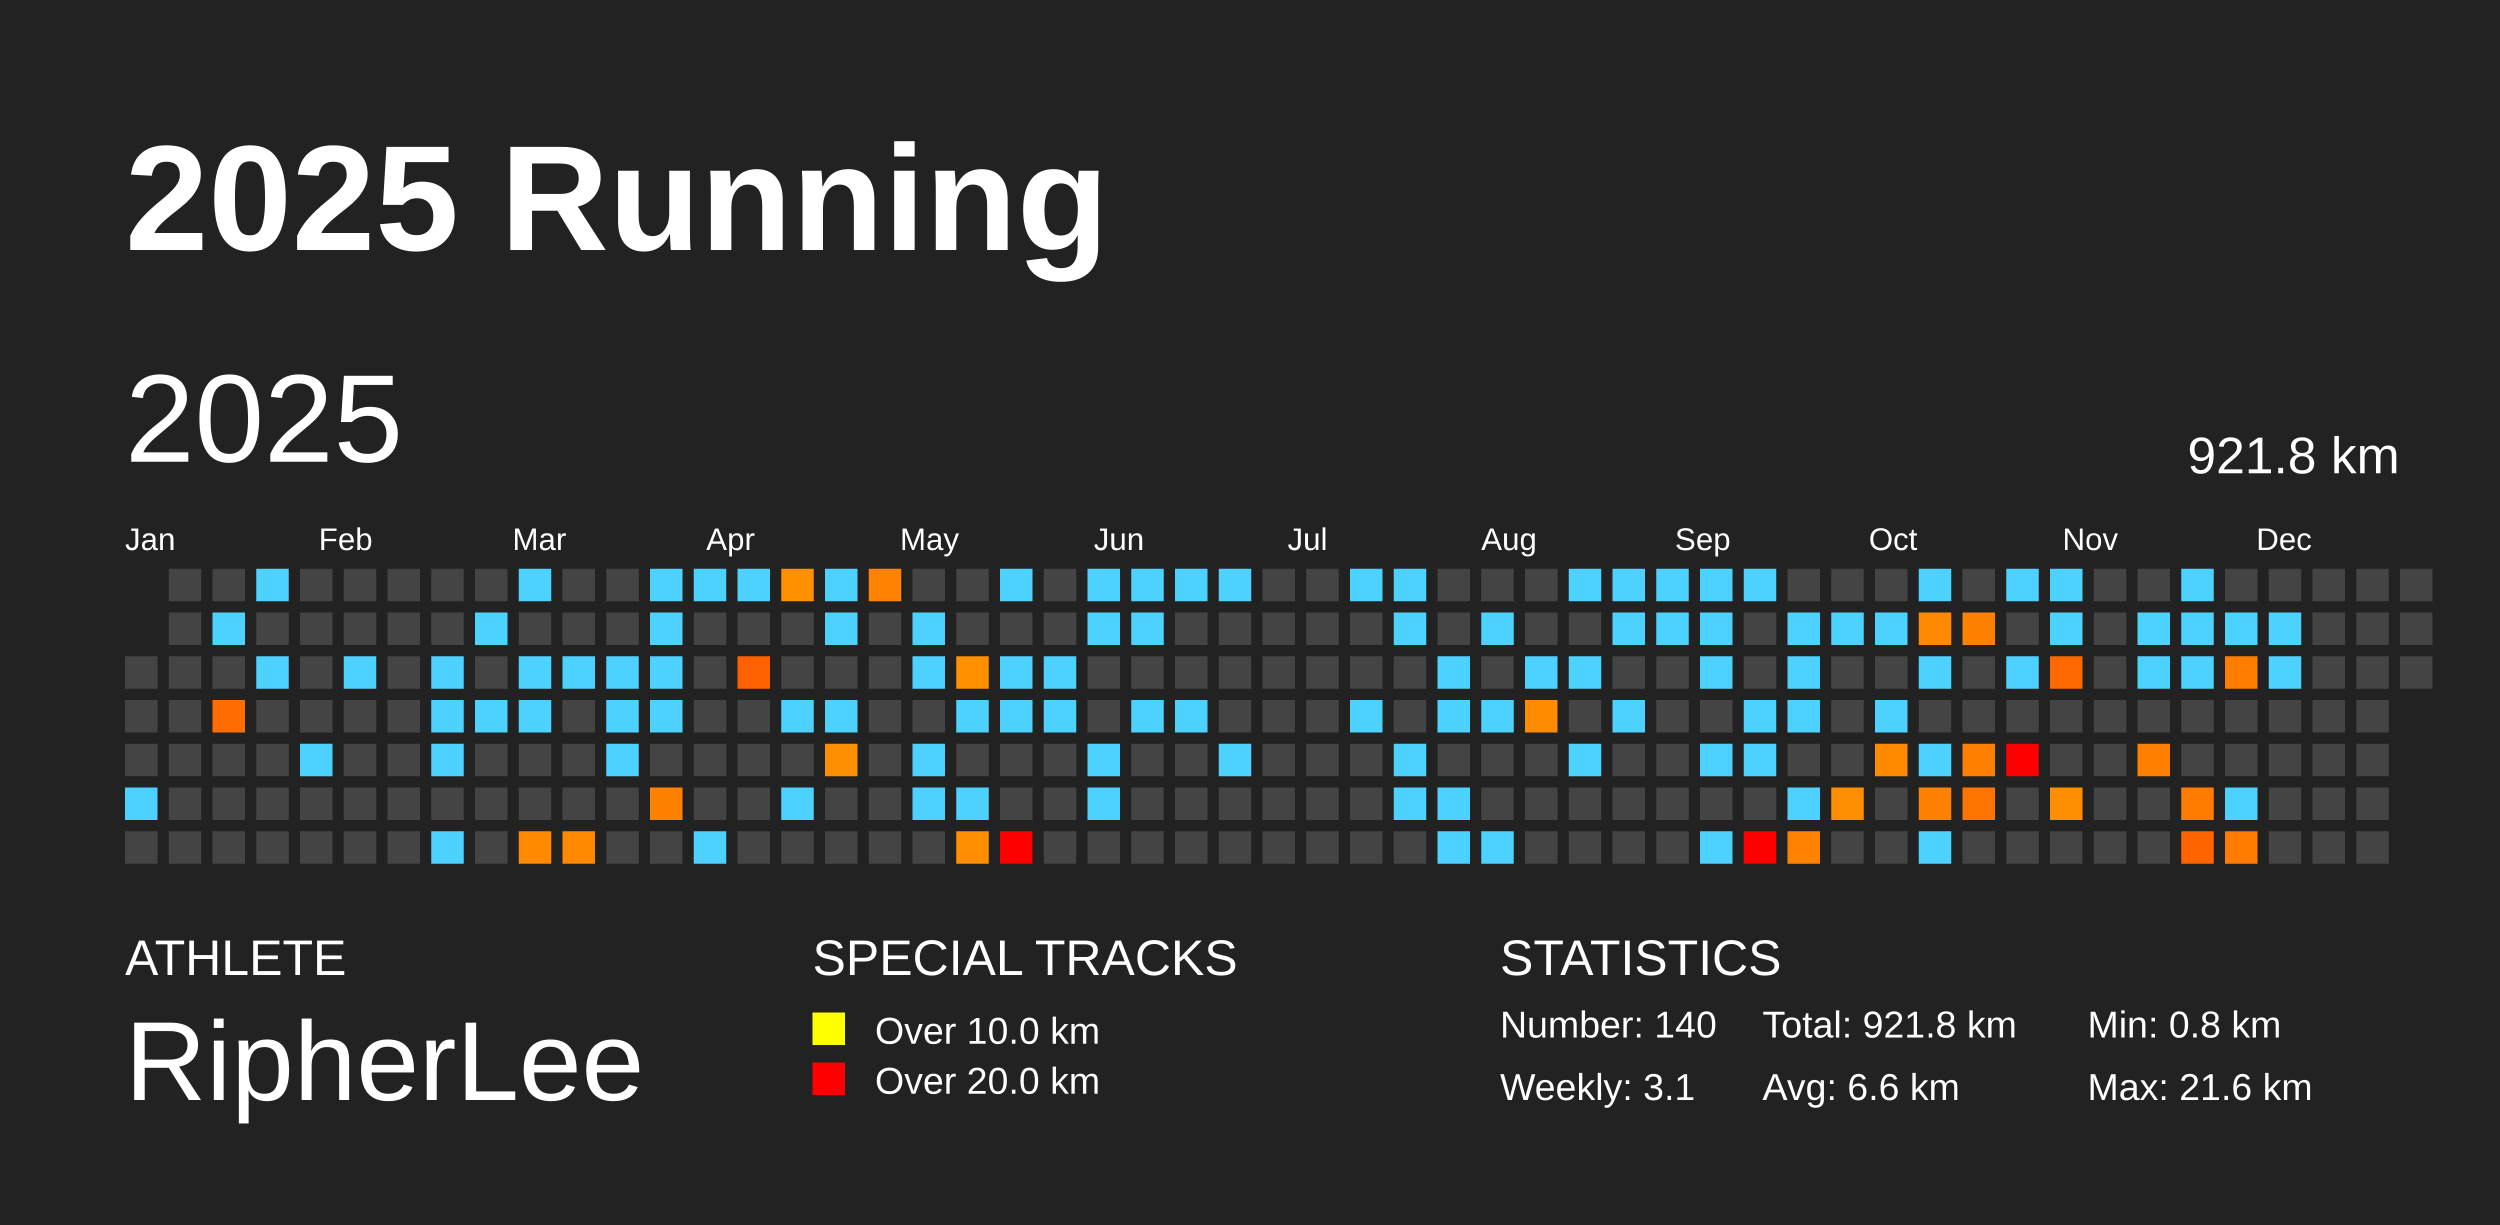
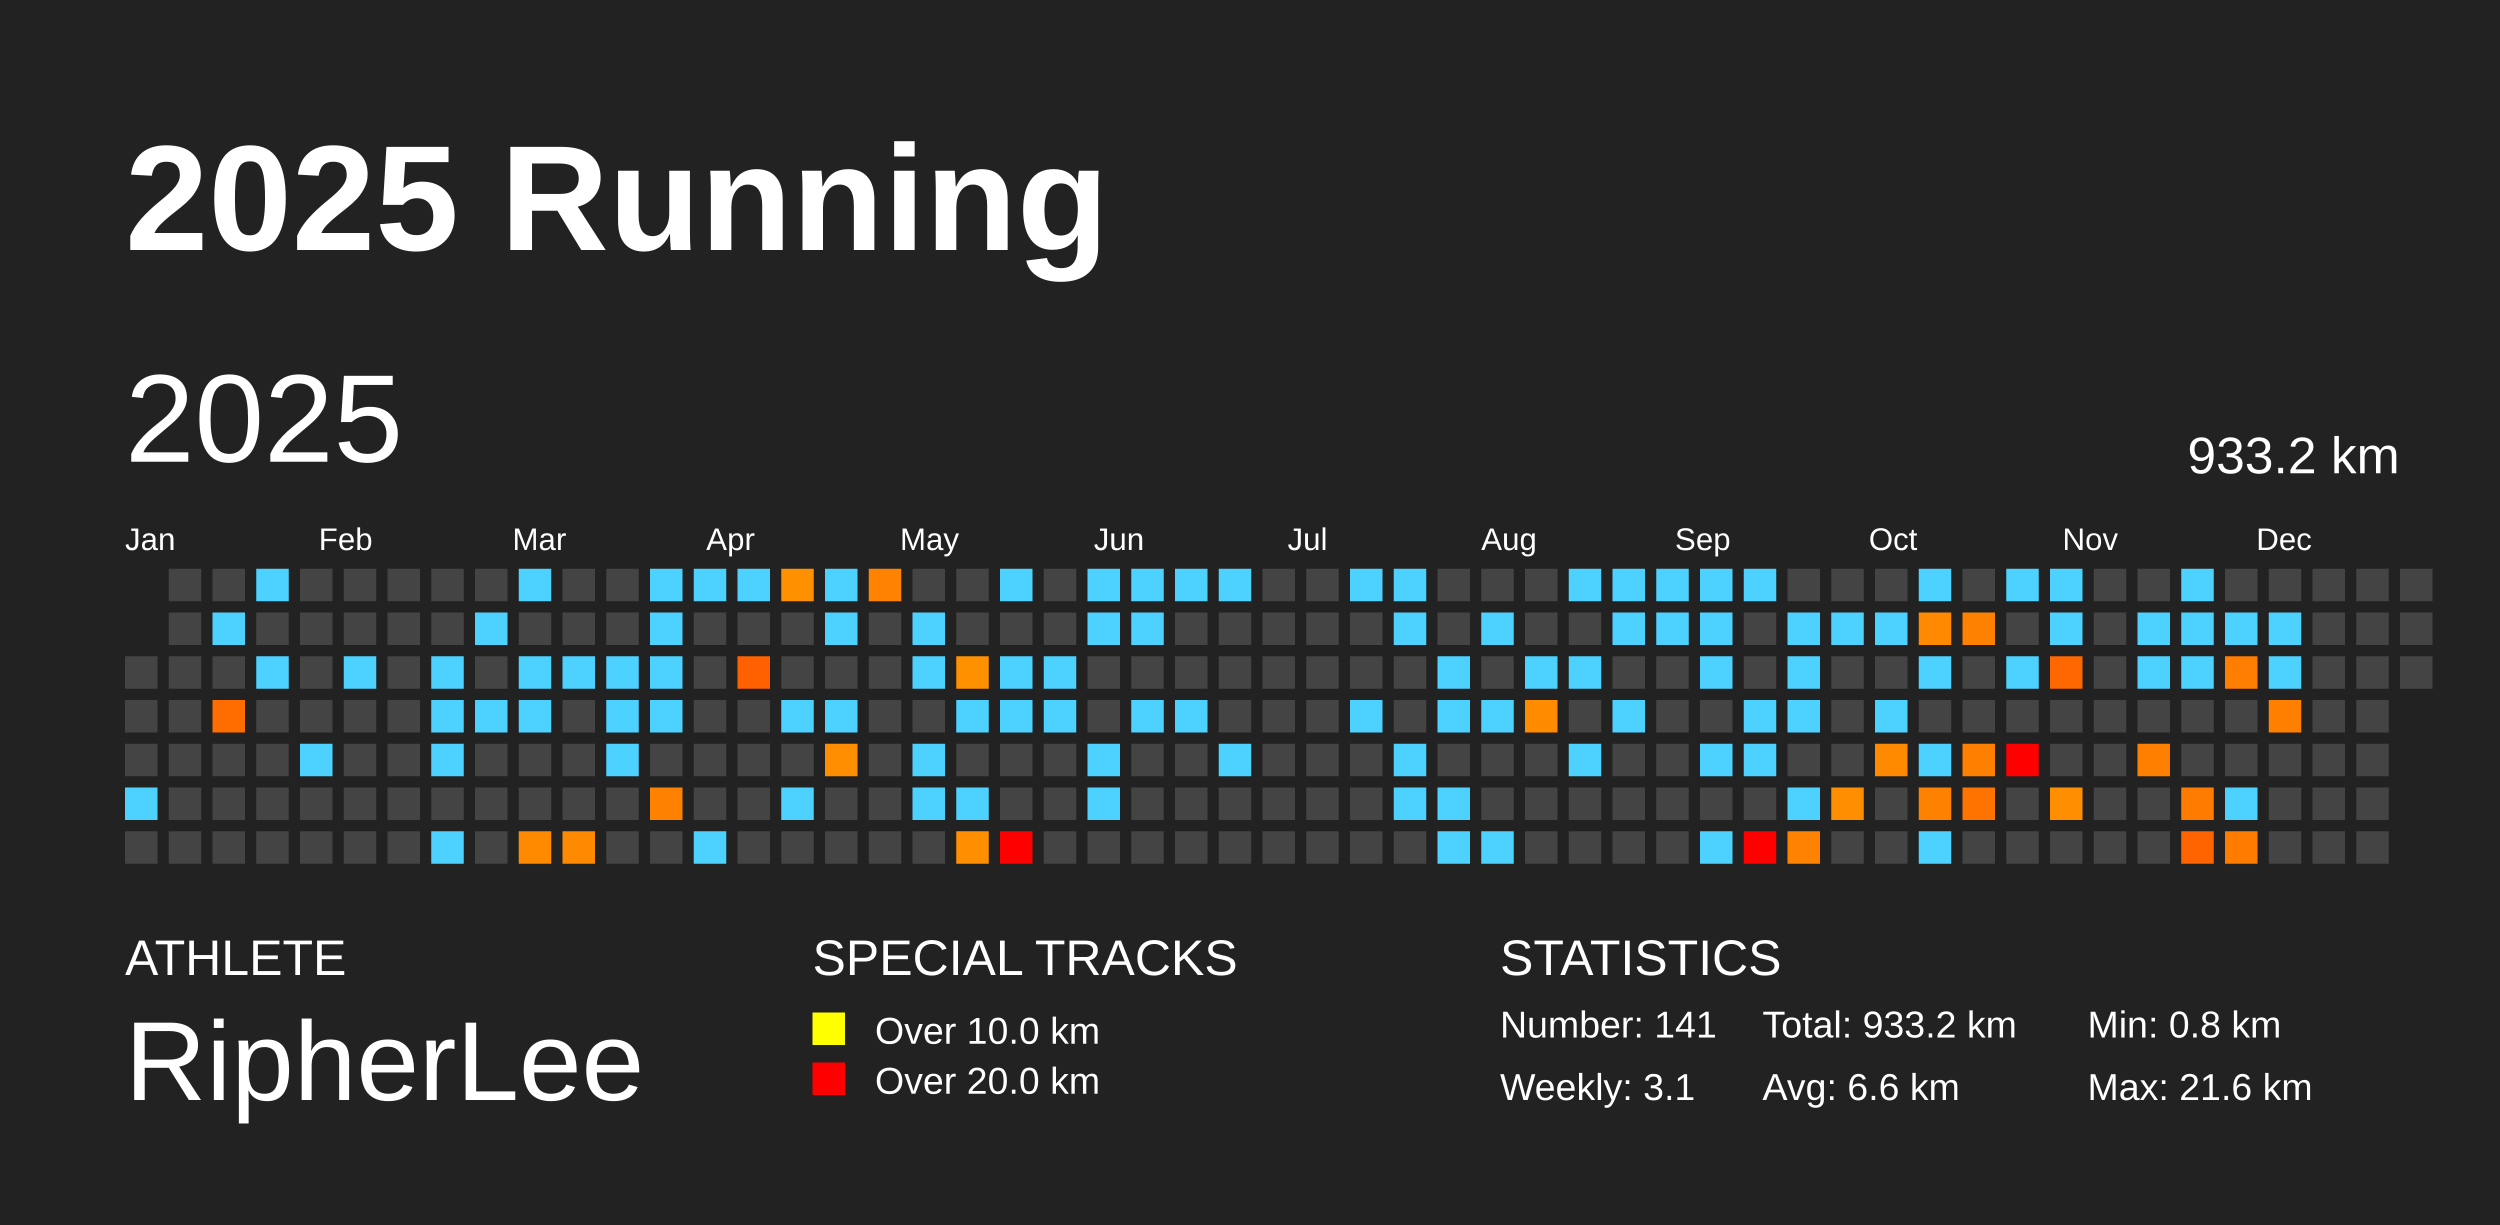
<svg xmlns="http://www.w3.org/2000/svg" baseProfile="full" height="98mm" version="1.1" viewBox="0,0,200,98" width="200mm">
  <defs />
  <rect fill="#222222" height="98" width="200" x="0" y="0" />
  <text fill="#FFFFFF" style="font-size:12px; font-family:Arial; font-weight:bold;" x="10" y="20">2025 Running</text>
  <text fill="#FFFFFF" style="font-size:4px; font-family:Arial" x="10" y="78">ATHLETE</text>
  <text fill="#FFFFFF" style="font-size:9px; font-family:Arial" x="10" y="88">RipherLee</text>
  <text fill="#FFFFFF" style="font-size:4px; font-family:Arial" x="65" y="78">SPECIAL TRACKS</text>
  <rect fill="yellow" height="2.6" width="2.6" x="65" y="81" />
  <text fill="#FFFFFF" style="font-size:3px; font-family:Arial" x="70" y="83.5">Over 10.0 km</text>
  <rect fill="red" height="2.6" width="2.6" x="65" y="85" />
  <text fill="#FFFFFF" style="font-size:3px; font-family:Arial" x="70" y="87.5">Over 20.0 km</text>
  <text fill="#FFFFFF" style="font-size:4px; font-family:Arial" x="120" y="78">STATISTICS</text>
-   <text fill="#FFFFFF" style="font-size:3px; font-family:Arial" x="120" y="83">Number: 140</text>
+   <text fill="#FFFFFF" style="font-size:3px; font-family:Arial" x="120" y="83">Number: 141</text>
  <text fill="#FFFFFF" style="font-size:3px; font-family:Arial" x="120" y="88">Weekly: 3.1</text>
-   <text fill="#FFFFFF" style="font-size:3px; font-family:Arial" x="141" y="83">Total: 921.8 km</text>
+   <text fill="#FFFFFF" style="font-size:3px; font-family:Arial" x="141" y="83">Total: 933.2 km</text>
  <text fill="#FFFFFF" style="font-size:3px; font-family:Arial" x="141" y="88">Avg: 6.6 km</text>
  <text fill="#FFFFFF" style="font-size:3px; font-family:Arial" x="167" y="83">Min: 0.8 km</text>
  <text fill="#FFFFFF" style="font-size:3px; font-family:Arial" x="167" y="88">Max: 21.6 km</text>
  <text dominant-baseline="hanging" fill="#FFFFFF" style="font-size:10.0px; font-family:Arial;" x="10" y="30">2025</text>
-   <text dominant-baseline="hanging" fill="#FFFFFF" style="font-size:4.125px; font-family:Arial;" x="175" y="35">921.8 km</text>
+   <text dominant-baseline="hanging" fill="#FFFFFF" style="font-size:4.125px; font-family:Arial;" x="175" y="35">933.2 km</text>
  <text fill="#FFFFFF" style="font-size:2.5px; font-family:Arial" x="10.0" y="44">Jan</text>
  <text fill="#FFFFFF" style="font-size:2.5px; font-family:Arial" x="25.5" y="44">Feb</text>
  <text fill="#FFFFFF" style="font-size:2.5px; font-family:Arial" x="41.0" y="44">Mar</text>
  <text fill="#FFFFFF" style="font-size:2.5px; font-family:Arial" x="56.5" y="44">Apr</text>
  <text fill="#FFFFFF" style="font-size:2.5px; font-family:Arial" x="72.0" y="44">May</text>
  <text fill="#FFFFFF" style="font-size:2.5px; font-family:Arial" x="87.5" y="44">Jun</text>
  <text fill="#FFFFFF" style="font-size:2.5px; font-family:Arial" x="103.0" y="44">Jul</text>
  <text fill="#FFFFFF" style="font-size:2.5px; font-family:Arial" x="118.5" y="44">Aug</text>
  <text fill="#FFFFFF" style="font-size:2.5px; font-family:Arial" x="134.0" y="44">Sep</text>
  <text fill="#FFFFFF" style="font-size:2.5px; font-family:Arial" x="149.5" y="44">Oct</text>
  <text fill="#FFFFFF" style="font-size:2.5px; font-family:Arial" x="165.0" y="44">Nov</text>
  <text fill="#FFFFFF" style="font-size:2.5px; font-family:Arial" x="180.5" y="44">Dec</text>
  <rect fill="#444444" height="2.6" width="2.6" x="10.0" y="52.5" />
  <rect fill="#444444" height="2.6" width="2.6" x="10.0" y="56.0" />
  <rect fill="#444444" height="2.6" width="2.6" x="10.0" y="59.5" />
  <rect fill="#4dd2ff" height="2.6" width="2.6" x="10.0" y="63.0" />
  <rect fill="#444444" height="2.6" width="2.6" x="10.0" y="66.5" />
  <rect fill="#444444" height="2.6" width="2.6" x="13.5" y="45.5" />
  <rect fill="#444444" height="2.6" width="2.6" x="13.5" y="49.0" />
  <rect fill="#444444" height="2.6" width="2.6" x="13.5" y="52.5" />
  <rect fill="#444444" height="2.6" width="2.6" x="13.5" y="56.0" />
  <rect fill="#444444" height="2.6" width="2.6" x="13.5" y="59.5" />
  <rect fill="#444444" height="2.6" width="2.6" x="13.5" y="63.0" />
  <rect fill="#444444" height="2.6" width="2.6" x="13.5" y="66.5" />
  <rect fill="#444444" height="2.6" width="2.6" x="17.0" y="45.5" />
  <rect fill="#4dd2ff" height="2.6" width="2.6" x="17.0" y="49.0" />
  <rect fill="#444444" height="2.6" width="2.6" x="17.0" y="52.5" />
  <rect fill="#ff6d00" height="2.6" width="2.6" x="17.0" y="56.0" />
  <rect fill="#444444" height="2.6" width="2.6" x="17.0" y="59.5" />
  <rect fill="#444444" height="2.6" width="2.6" x="17.0" y="63.0" />
  <rect fill="#444444" height="2.6" width="2.6" x="17.0" y="66.5" />
  <rect fill="#4dd2ff" height="2.6" width="2.6" x="20.5" y="45.5" />
  <rect fill="#444444" height="2.6" width="2.6" x="20.5" y="49.0" />
  <rect fill="#4dd2ff" height="2.6" width="2.6" x="20.5" y="52.5" />
  <rect fill="#444444" height="2.6" width="2.6" x="20.5" y="56.0" />
  <rect fill="#444444" height="2.6" width="2.6" x="20.5" y="59.5" />
  <rect fill="#444444" height="2.6" width="2.6" x="20.5" y="63.0" />
  <rect fill="#444444" height="2.6" width="2.6" x="20.5" y="66.5" />
  <rect fill="#444444" height="2.6" width="2.6" x="24.0" y="45.5" />
  <rect fill="#444444" height="2.6" width="2.6" x="24.0" y="49.0" />
  <rect fill="#444444" height="2.6" width="2.6" x="24.0" y="52.5" />
  <rect fill="#444444" height="2.6" width="2.6" x="24.0" y="56.0" />
  <rect fill="#4dd2ff" height="2.6" width="2.6" x="24.0" y="59.5" />
  <rect fill="#444444" height="2.6" width="2.6" x="24.0" y="63.0" />
  <rect fill="#444444" height="2.6" width="2.6" x="24.0" y="66.5" />
  <rect fill="#444444" height="2.6" width="2.6" x="27.5" y="45.5" />
  <rect fill="#444444" height="2.6" width="2.6" x="27.5" y="49.0" />
  <rect fill="#4dd2ff" height="2.6" width="2.6" x="27.5" y="52.5" />
  <rect fill="#444444" height="2.6" width="2.6" x="27.5" y="56.0" />
  <rect fill="#444444" height="2.6" width="2.6" x="27.5" y="59.5" />
  <rect fill="#444444" height="2.6" width="2.6" x="27.5" y="63.0" />
  <rect fill="#444444" height="2.6" width="2.6" x="27.5" y="66.5" />
  <rect fill="#444444" height="2.6" width="2.6" x="31.0" y="45.5" />
  <rect fill="#444444" height="2.6" width="2.6" x="31.0" y="49.0" />
  <rect fill="#444444" height="2.6" width="2.6" x="31.0" y="52.5" />
  <rect fill="#444444" height="2.6" width="2.6" x="31.0" y="56.0" />
  <rect fill="#444444" height="2.6" width="2.6" x="31.0" y="59.5" />
  <rect fill="#444444" height="2.6" width="2.6" x="31.0" y="63.0" />
  <rect fill="#444444" height="2.6" width="2.6" x="31.0" y="66.5" />
  <rect fill="#444444" height="2.6" width="2.6" x="34.5" y="45.5" />
  <rect fill="#444444" height="2.6" width="2.6" x="34.5" y="49.0" />
  <rect fill="#4dd2ff" height="2.6" width="2.6" x="34.5" y="52.5" />
  <rect fill="#4dd2ff" height="2.6" width="2.6" x="34.5" y="56.0" />
  <rect fill="#4dd2ff" height="2.6" width="2.6" x="34.5" y="59.5" />
  <rect fill="#444444" height="2.6" width="2.6" x="34.5" y="63.0" />
  <rect fill="#4dd2ff" height="2.6" width="2.6" x="34.5" y="66.5" />
  <rect fill="#444444" height="2.6" width="2.6" x="38.0" y="45.5" />
  <rect fill="#4dd2ff" height="2.6" width="2.6" x="38.0" y="49.0" />
  <rect fill="#444444" height="2.6" width="2.6" x="38.0" y="52.5" />
  <rect fill="#4dd2ff" height="2.6" width="2.6" x="38.0" y="56.0" />
  <rect fill="#444444" height="2.6" width="2.6" x="38.0" y="59.5" />
  <rect fill="#444444" height="2.6" width="2.6" x="38.0" y="63.0" />
  <rect fill="#444444" height="2.6" width="2.6" x="38.0" y="66.5" />
  <rect fill="#4dd2ff" height="2.6" width="2.6" x="41.5" y="45.5" />
  <rect fill="#444444" height="2.6" width="2.6" x="41.5" y="49.0" />
  <rect fill="#4dd2ff" height="2.6" width="2.6" x="41.5" y="52.5" />
  <rect fill="#4dd2ff" height="2.6" width="2.6" x="41.5" y="56.0" />
  <rect fill="#444444" height="2.6" width="2.6" x="41.5" y="59.5" />
  <rect fill="#444444" height="2.6" width="2.6" x="41.5" y="63.0" />
  <rect fill="#ff8a00" height="2.6" width="2.6" x="41.5" y="66.5" />
  <rect fill="#444444" height="2.6" width="2.6" x="45.0" y="45.5" />
  <rect fill="#444444" height="2.6" width="2.6" x="45.0" y="49.0" />
  <rect fill="#4dd2ff" height="2.6" width="2.6" x="45.0" y="52.5" />
  <rect fill="#444444" height="2.6" width="2.6" x="45.0" y="56.0" />
  <rect fill="#444444" height="2.6" width="2.6" x="45.0" y="59.5" />
  <rect fill="#444444" height="2.6" width="2.6" x="45.0" y="63.0" />
  <rect fill="#ff8900" height="2.6" width="2.6" x="45.0" y="66.5" />
  <rect fill="#444444" height="2.6" width="2.6" x="48.5" y="45.5" />
  <rect fill="#444444" height="2.6" width="2.6" x="48.5" y="49.0" />
  <rect fill="#4dd2ff" height="2.6" width="2.6" x="48.5" y="52.5" />
  <rect fill="#4dd2ff" height="2.6" width="2.6" x="48.5" y="56.0" />
  <rect fill="#4dd2ff" height="2.6" width="2.6" x="48.5" y="59.5" />
  <rect fill="#444444" height="2.6" width="2.6" x="48.5" y="63.0" />
  <rect fill="#444444" height="2.6" width="2.6" x="48.5" y="66.5" />
  <rect fill="#4dd2ff" height="2.6" width="2.6" x="52.0" y="45.5" />
  <rect fill="#4dd2ff" height="2.6" width="2.6" x="52.0" y="49.0" />
  <rect fill="#4dd2ff" height="2.6" width="2.6" x="52.0" y="52.5" />
  <rect fill="#4dd2ff" height="2.6" width="2.6" x="52.0" y="56.0" />
  <rect fill="#444444" height="2.6" width="2.6" x="52.0" y="59.5" />
  <rect fill="#ff8100" height="2.6" width="2.6" x="52.0" y="63.0" />
  <rect fill="#444444" height="2.6" width="2.6" x="52.0" y="66.5" />
  <rect fill="#4dd2ff" height="2.6" width="2.6" x="55.5" y="45.5" />
  <rect fill="#444444" height="2.6" width="2.6" x="55.5" y="49.0" />
  <rect fill="#444444" height="2.6" width="2.6" x="55.5" y="52.5" />
  <rect fill="#444444" height="2.6" width="2.6" x="55.5" y="56.0" />
  <rect fill="#444444" height="2.6" width="2.6" x="55.5" y="59.5" />
  <rect fill="#444444" height="2.6" width="2.6" x="55.5" y="63.0" />
  <rect fill="#4dd2ff" height="2.6" width="2.6" x="55.5" y="66.5" />
  <rect fill="#4dd2ff" height="2.6" width="2.6" x="59.0" y="45.5" />
  <rect fill="#444444" height="2.6" width="2.6" x="59.0" y="49.0" />
  <rect fill="#ff6100" height="2.6" width="2.6" x="59.0" y="52.5" />
  <rect fill="#444444" height="2.6" width="2.6" x="59.0" y="56.0" />
  <rect fill="#444444" height="2.6" width="2.6" x="59.0" y="59.5" />
  <rect fill="#444444" height="2.6" width="2.6" x="59.0" y="63.0" />
  <rect fill="#444444" height="2.6" width="2.6" x="59.0" y="66.5" />
  <rect fill="#ff9000" height="2.6" width="2.6" x="62.5" y="45.5" />
  <rect fill="#444444" height="2.6" width="2.6" x="62.5" y="49.0" />
  <rect fill="#444444" height="2.6" width="2.6" x="62.5" y="52.5" />
  <rect fill="#4dd2ff" height="2.6" width="2.6" x="62.5" y="56.0" />
  <rect fill="#444444" height="2.6" width="2.6" x="62.5" y="59.5" />
  <rect fill="#4dd2ff" height="2.6" width="2.6" x="62.5" y="63.0" />
  <rect fill="#444444" height="2.6" width="2.6" x="62.5" y="66.5" />
  <rect fill="#4dd2ff" height="2.6" width="2.6" x="66.0" y="45.5" />
  <rect fill="#4dd2ff" height="2.6" width="2.6" x="66.0" y="49.0" />
  <rect fill="#444444" height="2.6" width="2.6" x="66.0" y="52.5" />
  <rect fill="#4dd2ff" height="2.6" width="2.6" x="66.0" y="56.0" />
  <rect fill="#ff8f00" height="2.6" width="2.6" x="66.0" y="59.5" />
  <rect fill="#444444" height="2.6" width="2.6" x="66.0" y="63.0" />
  <rect fill="#444444" height="2.6" width="2.6" x="66.0" y="66.5" />
  <rect fill="#ff8200" height="2.6" width="2.6" x="69.5" y="45.5" />
  <rect fill="#444444" height="2.6" width="2.6" x="69.5" y="49.0" />
  <rect fill="#444444" height="2.6" width="2.6" x="69.5" y="52.5" />
  <rect fill="#444444" height="2.6" width="2.6" x="69.5" y="56.0" />
  <rect fill="#444444" height="2.6" width="2.6" x="69.5" y="59.5" />
  <rect fill="#444444" height="2.6" width="2.6" x="69.5" y="63.0" />
  <rect fill="#444444" height="2.6" width="2.6" x="69.5" y="66.5" />
  <rect fill="#444444" height="2.6" width="2.6" x="73.0" y="45.5" />
  <rect fill="#4dd2ff" height="2.6" width="2.6" x="73.0" y="49.0" />
  <rect fill="#4dd2ff" height="2.6" width="2.6" x="73.0" y="52.5" />
  <rect fill="#444444" height="2.6" width="2.6" x="73.0" y="56.0" />
  <rect fill="#4dd2ff" height="2.6" width="2.6" x="73.0" y="59.5" />
  <rect fill="#4dd2ff" height="2.6" width="2.6" x="73.0" y="63.0" />
  <rect fill="#444444" height="2.6" width="2.6" x="73.0" y="66.5" />
  <rect fill="#444444" height="2.6" width="2.6" x="76.5" y="45.5" />
  <rect fill="#444444" height="2.6" width="2.6" x="76.5" y="49.0" />
  <rect fill="#ff9000" height="2.6" width="2.6" x="76.5" y="52.5" />
  <rect fill="#4dd2ff" height="2.6" width="2.6" x="76.5" y="56.0" />
  <rect fill="#444444" height="2.6" width="2.6" x="76.5" y="59.5" />
  <rect fill="#4dd2ff" height="2.6" width="2.6" x="76.5" y="63.0" />
  <rect fill="#ff8f00" height="2.6" width="2.6" x="76.5" y="66.5" />
  <rect fill="#4dd2ff" height="2.6" width="2.6" x="80.0" y="45.5" />
  <rect fill="#444444" height="2.6" width="2.6" x="80.0" y="49.0" />
  <rect fill="#4dd2ff" height="2.6" width="2.6" x="80.0" y="52.5" />
  <rect fill="#4dd2ff" height="2.6" width="2.6" x="80.0" y="56.0" />
  <rect fill="#444444" height="2.6" width="2.6" x="80.0" y="59.5" />
  <rect fill="#444444" height="2.6" width="2.6" x="80.0" y="63.0" />
  <rect fill="red" height="2.6" width="2.6" x="80.0" y="66.5" />
  <rect fill="#444444" height="2.6" width="2.6" x="83.5" y="45.5" />
  <rect fill="#444444" height="2.6" width="2.6" x="83.5" y="49.0" />
  <rect fill="#4dd2ff" height="2.6" width="2.6" x="83.5" y="52.5" />
  <rect fill="#4dd2ff" height="2.6" width="2.6" x="83.5" y="56.0" />
  <rect fill="#444444" height="2.6" width="2.6" x="83.5" y="59.5" />
  <rect fill="#444444" height="2.6" width="2.6" x="83.5" y="63.0" />
  <rect fill="#444444" height="2.6" width="2.6" x="83.5" y="66.5" />
  <rect fill="#4dd2ff" height="2.6" width="2.6" x="87.0" y="45.5" />
  <rect fill="#4dd2ff" height="2.6" width="2.6" x="87.0" y="49.0" />
  <rect fill="#444444" height="2.6" width="2.6" x="87.0" y="52.5" />
  <rect fill="#444444" height="2.6" width="2.6" x="87.0" y="56.0" />
  <rect fill="#4dd2ff" height="2.6" width="2.6" x="87.0" y="59.5" />
  <rect fill="#4dd2ff" height="2.6" width="2.6" x="87.0" y="63.0" />
  <rect fill="#444444" height="2.6" width="2.6" x="87.0" y="66.5" />
  <rect fill="#4dd2ff" height="2.6" width="2.6" x="90.5" y="45.5" />
  <rect fill="#4dd2ff" height="2.6" width="2.6" x="90.5" y="49.0" />
  <rect fill="#444444" height="2.6" width="2.6" x="90.5" y="52.5" />
  <rect fill="#4dd2ff" height="2.6" width="2.6" x="90.5" y="56.0" />
  <rect fill="#444444" height="2.6" width="2.6" x="90.5" y="59.5" />
  <rect fill="#444444" height="2.6" width="2.6" x="90.5" y="63.0" />
  <rect fill="#444444" height="2.6" width="2.6" x="90.5" y="66.5" />
  <rect fill="#4dd2ff" height="2.6" width="2.6" x="94.0" y="45.5" />
  <rect fill="#444444" height="2.6" width="2.6" x="94.0" y="49.0" />
  <rect fill="#444444" height="2.6" width="2.6" x="94.0" y="52.5" />
  <rect fill="#4dd2ff" height="2.6" width="2.6" x="94.0" y="56.0" />
  <rect fill="#444444" height="2.6" width="2.6" x="94.0" y="59.5" />
  <rect fill="#444444" height="2.6" width="2.6" x="94.0" y="63.0" />
  <rect fill="#444444" height="2.6" width="2.6" x="94.0" y="66.5" />
  <rect fill="#4dd2ff" height="2.6" width="2.6" x="97.5" y="45.5" />
  <rect fill="#444444" height="2.6" width="2.6" x="97.5" y="49.0" />
  <rect fill="#444444" height="2.6" width="2.6" x="97.5" y="52.5" />
  <rect fill="#444444" height="2.6" width="2.6" x="97.5" y="56.0" />
  <rect fill="#4dd2ff" height="2.6" width="2.6" x="97.5" y="59.5" />
  <rect fill="#444444" height="2.6" width="2.6" x="97.5" y="63.0" />
  <rect fill="#444444" height="2.6" width="2.6" x="97.5" y="66.5" />
  <rect fill="#444444" height="2.6" width="2.6" x="101.0" y="45.5" />
  <rect fill="#444444" height="2.6" width="2.6" x="101.0" y="49.0" />
  <rect fill="#444444" height="2.6" width="2.6" x="101.0" y="52.5" />
  <rect fill="#444444" height="2.6" width="2.6" x="101.0" y="56.0" />
  <rect fill="#444444" height="2.6" width="2.6" x="101.0" y="59.5" />
  <rect fill="#444444" height="2.6" width="2.6" x="101.0" y="63.0" />
  <rect fill="#444444" height="2.6" width="2.6" x="101.0" y="66.5" />
  <rect fill="#444444" height="2.6" width="2.6" x="104.5" y="45.5" />
  <rect fill="#444444" height="2.6" width="2.6" x="104.5" y="49.0" />
  <rect fill="#444444" height="2.6" width="2.6" x="104.5" y="52.5" />
  <rect fill="#444444" height="2.6" width="2.6" x="104.5" y="56.0" />
  <rect fill="#444444" height="2.6" width="2.6" x="104.5" y="59.5" />
  <rect fill="#444444" height="2.6" width="2.6" x="104.5" y="63.0" />
  <rect fill="#444444" height="2.6" width="2.6" x="104.5" y="66.5" />
  <rect fill="#4dd2ff" height="2.6" width="2.6" x="108.0" y="45.5" />
  <rect fill="#444444" height="2.6" width="2.6" x="108.0" y="49.0" />
  <rect fill="#444444" height="2.6" width="2.6" x="108.0" y="52.5" />
  <rect fill="#4dd2ff" height="2.6" width="2.6" x="108.0" y="56.0" />
  <rect fill="#444444" height="2.6" width="2.6" x="108.0" y="59.5" />
  <rect fill="#444444" height="2.6" width="2.6" x="108.0" y="63.0" />
  <rect fill="#444444" height="2.6" width="2.6" x="108.0" y="66.5" />
  <rect fill="#4dd2ff" height="2.6" width="2.6" x="111.5" y="45.5" />
  <rect fill="#4dd2ff" height="2.6" width="2.6" x="111.5" y="49.0" />
  <rect fill="#444444" height="2.6" width="2.6" x="111.5" y="52.5" />
  <rect fill="#444444" height="2.6" width="2.6" x="111.5" y="56.0" />
  <rect fill="#4dd2ff" height="2.6" width="2.6" x="111.5" y="59.5" />
  <rect fill="#4dd2ff" height="2.6" width="2.6" x="111.5" y="63.0" />
  <rect fill="#444444" height="2.6" width="2.6" x="111.5" y="66.5" />
  <rect fill="#444444" height="2.6" width="2.6" x="115.0" y="45.5" />
  <rect fill="#444444" height="2.6" width="2.6" x="115.0" y="49.0" />
  <rect fill="#4dd2ff" height="2.6" width="2.6" x="115.0" y="52.5" />
  <rect fill="#4dd2ff" height="2.6" width="2.6" x="115.0" y="56.0" />
  <rect fill="#444444" height="2.6" width="2.6" x="115.0" y="59.5" />
  <rect fill="#4dd2ff" height="2.6" width="2.6" x="115.0" y="63.0" />
  <rect fill="#4dd2ff" height="2.6" width="2.6" x="115.0" y="66.5" />
  <rect fill="#444444" height="2.6" width="2.6" x="118.5" y="45.5" />
  <rect fill="#4dd2ff" height="2.6" width="2.6" x="118.5" y="49.0" />
  <rect fill="#444444" height="2.6" width="2.6" x="118.5" y="52.5" />
  <rect fill="#4dd2ff" height="2.6" width="2.6" x="118.5" y="56.0" />
  <rect fill="#444444" height="2.6" width="2.6" x="118.5" y="59.5" />
  <rect fill="#444444" height="2.6" width="2.6" x="118.5" y="63.0" />
  <rect fill="#4dd2ff" height="2.6" width="2.6" x="118.5" y="66.5" />
  <rect fill="#444444" height="2.6" width="2.6" x="122.0" y="45.5" />
  <rect fill="#444444" height="2.6" width="2.6" x="122.0" y="49.0" />
  <rect fill="#4dd2ff" height="2.6" width="2.6" x="122.0" y="52.5" />
  <rect fill="#ff8c00" height="2.6" width="2.6" x="122.0" y="56.0" />
  <rect fill="#444444" height="2.6" width="2.6" x="122.0" y="59.5" />
  <rect fill="#444444" height="2.6" width="2.6" x="122.0" y="63.0" />
  <rect fill="#444444" height="2.6" width="2.6" x="122.0" y="66.5" />
  <rect fill="#4dd2ff" height="2.6" width="2.6" x="125.5" y="45.5" />
  <rect fill="#444444" height="2.6" width="2.6" x="125.5" y="49.0" />
  <rect fill="#4dd2ff" height="2.6" width="2.6" x="125.5" y="52.5" />
  <rect fill="#444444" height="2.6" width="2.6" x="125.5" y="56.0" />
  <rect fill="#4dd2ff" height="2.6" width="2.6" x="125.5" y="59.5" />
  <rect fill="#444444" height="2.6" width="2.6" x="125.5" y="63.0" />
  <rect fill="#444444" height="2.6" width="2.6" x="125.5" y="66.5" />
  <rect fill="#4dd2ff" height="2.6" width="2.6" x="129.0" y="45.5" />
  <rect fill="#4dd2ff" height="2.6" width="2.6" x="129.0" y="49.0" />
  <rect fill="#444444" height="2.6" width="2.6" x="129.0" y="52.5" />
  <rect fill="#4dd2ff" height="2.6" width="2.6" x="129.0" y="56.0" />
  <rect fill="#444444" height="2.6" width="2.6" x="129.0" y="59.5" />
  <rect fill="#444444" height="2.6" width="2.6" x="129.0" y="63.0" />
  <rect fill="#444444" height="2.6" width="2.6" x="129.0" y="66.5" />
  <rect fill="#4dd2ff" height="2.6" width="2.6" x="132.5" y="45.5" />
  <rect fill="#4dd2ff" height="2.6" width="2.6" x="132.5" y="49.0" />
  <rect fill="#444444" height="2.6" width="2.6" x="132.5" y="52.5" />
  <rect fill="#444444" height="2.6" width="2.6" x="132.5" y="56.0" />
  <rect fill="#444444" height="2.6" width="2.6" x="132.5" y="59.5" />
  <rect fill="#444444" height="2.6" width="2.6" x="132.5" y="63.0" />
  <rect fill="#444444" height="2.6" width="2.6" x="132.5" y="66.5" />
  <rect fill="#4dd2ff" height="2.6" width="2.6" x="136.0" y="45.5" />
  <rect fill="#4dd2ff" height="2.6" width="2.6" x="136.0" y="49.0" />
  <rect fill="#4dd2ff" height="2.6" width="2.6" x="136.0" y="52.5" />
  <rect fill="#444444" height="2.6" width="2.6" x="136.0" y="56.0" />
  <rect fill="#4dd2ff" height="2.6" width="2.6" x="136.0" y="59.5" />
  <rect fill="#444444" height="2.6" width="2.6" x="136.0" y="63.0" />
  <rect fill="#4dd2ff" height="2.6" width="2.6" x="136.0" y="66.5" />
  <rect fill="#4dd2ff" height="2.6" width="2.6" x="139.5" y="45.5" />
  <rect fill="#444444" height="2.6" width="2.6" x="139.5" y="49.0" />
  <rect fill="#444444" height="2.6" width="2.6" x="139.5" y="52.5" />
  <rect fill="#4dd2ff" height="2.6" width="2.6" x="139.5" y="56.0" />
  <rect fill="#4dd2ff" height="2.6" width="2.6" x="139.5" y="59.5" />
  <rect fill="#444444" height="2.6" width="2.6" x="139.5" y="63.0" />
  <rect fill="red" height="2.6" width="2.6" x="139.5" y="66.5" />
  <rect fill="#444444" height="2.6" width="2.6" x="143.0" y="45.5" />
  <rect fill="#4dd2ff" height="2.6" width="2.6" x="143.0" y="49.0" />
  <rect fill="#4dd2ff" height="2.6" width="2.6" x="143.0" y="52.5" />
  <rect fill="#4dd2ff" height="2.6" width="2.6" x="143.0" y="56.0" />
  <rect fill="#444444" height="2.6" width="2.6" x="143.0" y="59.5" />
  <rect fill="#4dd2ff" height="2.6" width="2.6" x="143.0" y="63.0" />
  <rect fill="#ff8300" height="2.6" width="2.6" x="143.0" y="66.5" />
  <rect fill="#444444" height="2.6" width="2.6" x="146.5" y="45.5" />
  <rect fill="#4dd2ff" height="2.6" width="2.6" x="146.5" y="49.0" />
  <rect fill="#444444" height="2.6" width="2.6" x="146.5" y="52.5" />
  <rect fill="#444444" height="2.6" width="2.6" x="146.5" y="56.0" />
  <rect fill="#444444" height="2.6" width="2.6" x="146.5" y="59.5" />
  <rect fill="#ff8e00" height="2.6" width="2.6" x="146.5" y="63.0" />
  <rect fill="#444444" height="2.6" width="2.6" x="146.5" y="66.5" />
  <rect fill="#444444" height="2.6" width="2.6" x="150.0" y="45.5" />
  <rect fill="#4dd2ff" height="2.6" width="2.6" x="150.0" y="49.0" />
  <rect fill="#444444" height="2.6" width="2.6" x="150.0" y="52.5" />
  <rect fill="#4dd2ff" height="2.6" width="2.6" x="150.0" y="56.0" />
  <rect fill="#ff8a00" height="2.6" width="2.6" x="150.0" y="59.5" />
  <rect fill="#444444" height="2.6" width="2.6" x="150.0" y="63.0" />
  <rect fill="#444444" height="2.6" width="2.6" x="150.0" y="66.5" />
  <rect fill="#4dd2ff" height="2.6" width="2.6" x="153.5" y="45.5" />
  <rect fill="#ff8900" height="2.6" width="2.6" x="153.5" y="49.0" />
  <rect fill="#4dd2ff" height="2.6" width="2.6" x="153.5" y="52.5" />
  <rect fill="#444444" height="2.6" width="2.6" x="153.5" y="56.0" />
  <rect fill="#4dd2ff" height="2.6" width="2.6" x="153.5" y="59.5" />
  <rect fill="#ff8100" height="2.6" width="2.6" x="153.5" y="63.0" />
  <rect fill="#4dd2ff" height="2.6" width="2.6" x="153.5" y="66.5" />
  <rect fill="#444444" height="2.6" width="2.6" x="157.0" y="45.5" />
  <rect fill="#ff8100" height="2.6" width="2.6" x="157.0" y="49.0" />
  <rect fill="#444444" height="2.6" width="2.6" x="157.0" y="52.5" />
  <rect fill="#444444" height="2.6" width="2.6" x="157.0" y="56.0" />
  <rect fill="#ff8000" height="2.6" width="2.6" x="157.0" y="59.5" />
  <rect fill="#ff7300" height="2.6" width="2.6" x="157.0" y="63.0" />
  <rect fill="#444444" height="2.6" width="2.6" x="157.0" y="66.5" />
  <rect fill="#4dd2ff" height="2.6" width="2.6" x="160.5" y="45.5" />
  <rect fill="#444444" height="2.6" width="2.6" x="160.5" y="49.0" />
  <rect fill="#4dd2ff" height="2.6" width="2.6" x="160.5" y="52.5" />
  <rect fill="#444444" height="2.6" width="2.6" x="160.5" y="56.0" />
  <rect fill="red" height="2.6" width="2.6" x="160.5" y="59.5" />
  <rect fill="#444444" height="2.6" width="2.6" x="160.5" y="63.0" />
  <rect fill="#444444" height="2.6" width="2.6" x="160.5" y="66.5" />
  <rect fill="#4dd2ff" height="2.6" width="2.6" x="164.0" y="45.5" />
  <rect fill="#4dd2ff" height="2.6" width="2.6" x="164.0" y="49.0" />
  <rect fill="#ff6800" height="2.6" width="2.6" x="164.0" y="52.5" />
  <rect fill="#444444" height="2.6" width="2.6" x="164.0" y="56.0" />
  <rect fill="#444444" height="2.6" width="2.6" x="164.0" y="59.5" />
  <rect fill="#ff8f00" height="2.6" width="2.6" x="164.0" y="63.0" />
  <rect fill="#444444" height="2.6" width="2.6" x="164.0" y="66.5" />
  <rect fill="#444444" height="2.6" width="2.6" x="167.5" y="45.5" />
  <rect fill="#444444" height="2.6" width="2.6" x="167.5" y="49.0" />
  <rect fill="#444444" height="2.6" width="2.6" x="167.5" y="52.5" />
  <rect fill="#444444" height="2.6" width="2.6" x="167.5" y="56.0" />
  <rect fill="#444444" height="2.6" width="2.6" x="167.5" y="59.5" />
  <rect fill="#444444" height="2.6" width="2.6" x="167.5" y="63.0" />
  <rect fill="#444444" height="2.6" width="2.6" x="167.5" y="66.5" />
  <rect fill="#444444" height="2.6" width="2.6" x="171.0" y="45.5" />
  <rect fill="#4dd2ff" height="2.6" width="2.6" x="171.0" y="49.0" />
  <rect fill="#4dd2ff" height="2.6" width="2.6" x="171.0" y="52.5" />
  <rect fill="#444444" height="2.6" width="2.6" x="171.0" y="56.0" />
  <rect fill="#ff8000" height="2.6" width="2.6" x="171.0" y="59.5" />
  <rect fill="#444444" height="2.6" width="2.6" x="171.0" y="63.0" />
  <rect fill="#444444" height="2.6" width="2.6" x="171.0" y="66.5" />
  <rect fill="#4dd2ff" height="2.6" width="2.6" x="174.5" y="45.5" />
  <rect fill="#4dd2ff" height="2.6" width="2.6" x="174.5" y="49.0" />
  <rect fill="#4dd2ff" height="2.6" width="2.6" x="174.5" y="52.5" />
  <rect fill="#444444" height="2.6" width="2.6" x="174.5" y="56.0" />
  <rect fill="#444444" height="2.6" width="2.6" x="174.5" y="59.5" />
  <rect fill="#ff7c00" height="2.6" width="2.6" x="174.5" y="63.0" />
  <rect fill="#ff6400" height="2.6" width="2.6" x="174.5" y="66.5" />
  <rect fill="#444444" height="2.6" width="2.6" x="178.0" y="45.5" />
  <rect fill="#4dd2ff" height="2.6" width="2.6" x="178.0" y="49.0" />
  <rect fill="#ff7d00" height="2.6" width="2.6" x="178.0" y="52.5" />
  <rect fill="#444444" height="2.6" width="2.6" x="178.0" y="56.0" />
  <rect fill="#444444" height="2.6" width="2.6" x="178.0" y="59.5" />
  <rect fill="#4dd2ff" height="2.6" width="2.6" x="178.0" y="63.0" />
  <rect fill="#ff7c00" height="2.6" width="2.6" x="178.0" y="66.5" />
  <rect fill="#444444" height="2.6" width="2.6" x="181.5" y="45.5" />
  <rect fill="#4dd2ff" height="2.6" width="2.6" x="181.5" y="49.0" />
  <rect fill="#4dd2ff" height="2.6" width="2.6" x="181.5" y="52.5" />
-   <rect fill="#444444" height="2.6" width="2.6" x="181.5" y="56.0" />
+   <rect fill="#ff7f00" height="2.6" width="2.6" x="181.5" y="56.0" />
  <rect fill="#444444" height="2.6" width="2.6" x="181.5" y="59.5" />
  <rect fill="#444444" height="2.6" width="2.6" x="181.5" y="63.0" />
  <rect fill="#444444" height="2.6" width="2.6" x="181.5" y="66.5" />
  <rect fill="#444444" height="2.6" width="2.6" x="185.0" y="45.5" />
  <rect fill="#444444" height="2.6" width="2.6" x="185.0" y="49.0" />
  <rect fill="#444444" height="2.6" width="2.6" x="185.0" y="52.5" />
  <rect fill="#444444" height="2.6" width="2.6" x="185.0" y="56.0" />
  <rect fill="#444444" height="2.6" width="2.6" x="185.0" y="59.5" />
  <rect fill="#444444" height="2.6" width="2.6" x="185.0" y="63.0" />
  <rect fill="#444444" height="2.6" width="2.6" x="185.0" y="66.5" />
  <rect fill="#444444" height="2.6" width="2.6" x="188.5" y="45.5" />
  <rect fill="#444444" height="2.6" width="2.6" x="188.5" y="49.0" />
  <rect fill="#444444" height="2.6" width="2.6" x="188.5" y="52.5" />
  <rect fill="#444444" height="2.6" width="2.6" x="188.5" y="56.0" />
  <rect fill="#444444" height="2.6" width="2.6" x="188.5" y="59.5" />
  <rect fill="#444444" height="2.6" width="2.6" x="188.5" y="63.0" />
  <rect fill="#444444" height="2.6" width="2.6" x="188.5" y="66.5" />
  <rect fill="#444444" height="2.6" width="2.6" x="192.0" y="45.5" />
  <rect fill="#444444" height="2.6" width="2.6" x="192.0" y="49.0" />
  <rect fill="#444444" height="2.6" width="2.6" x="192.0" y="52.5" />
</svg>
